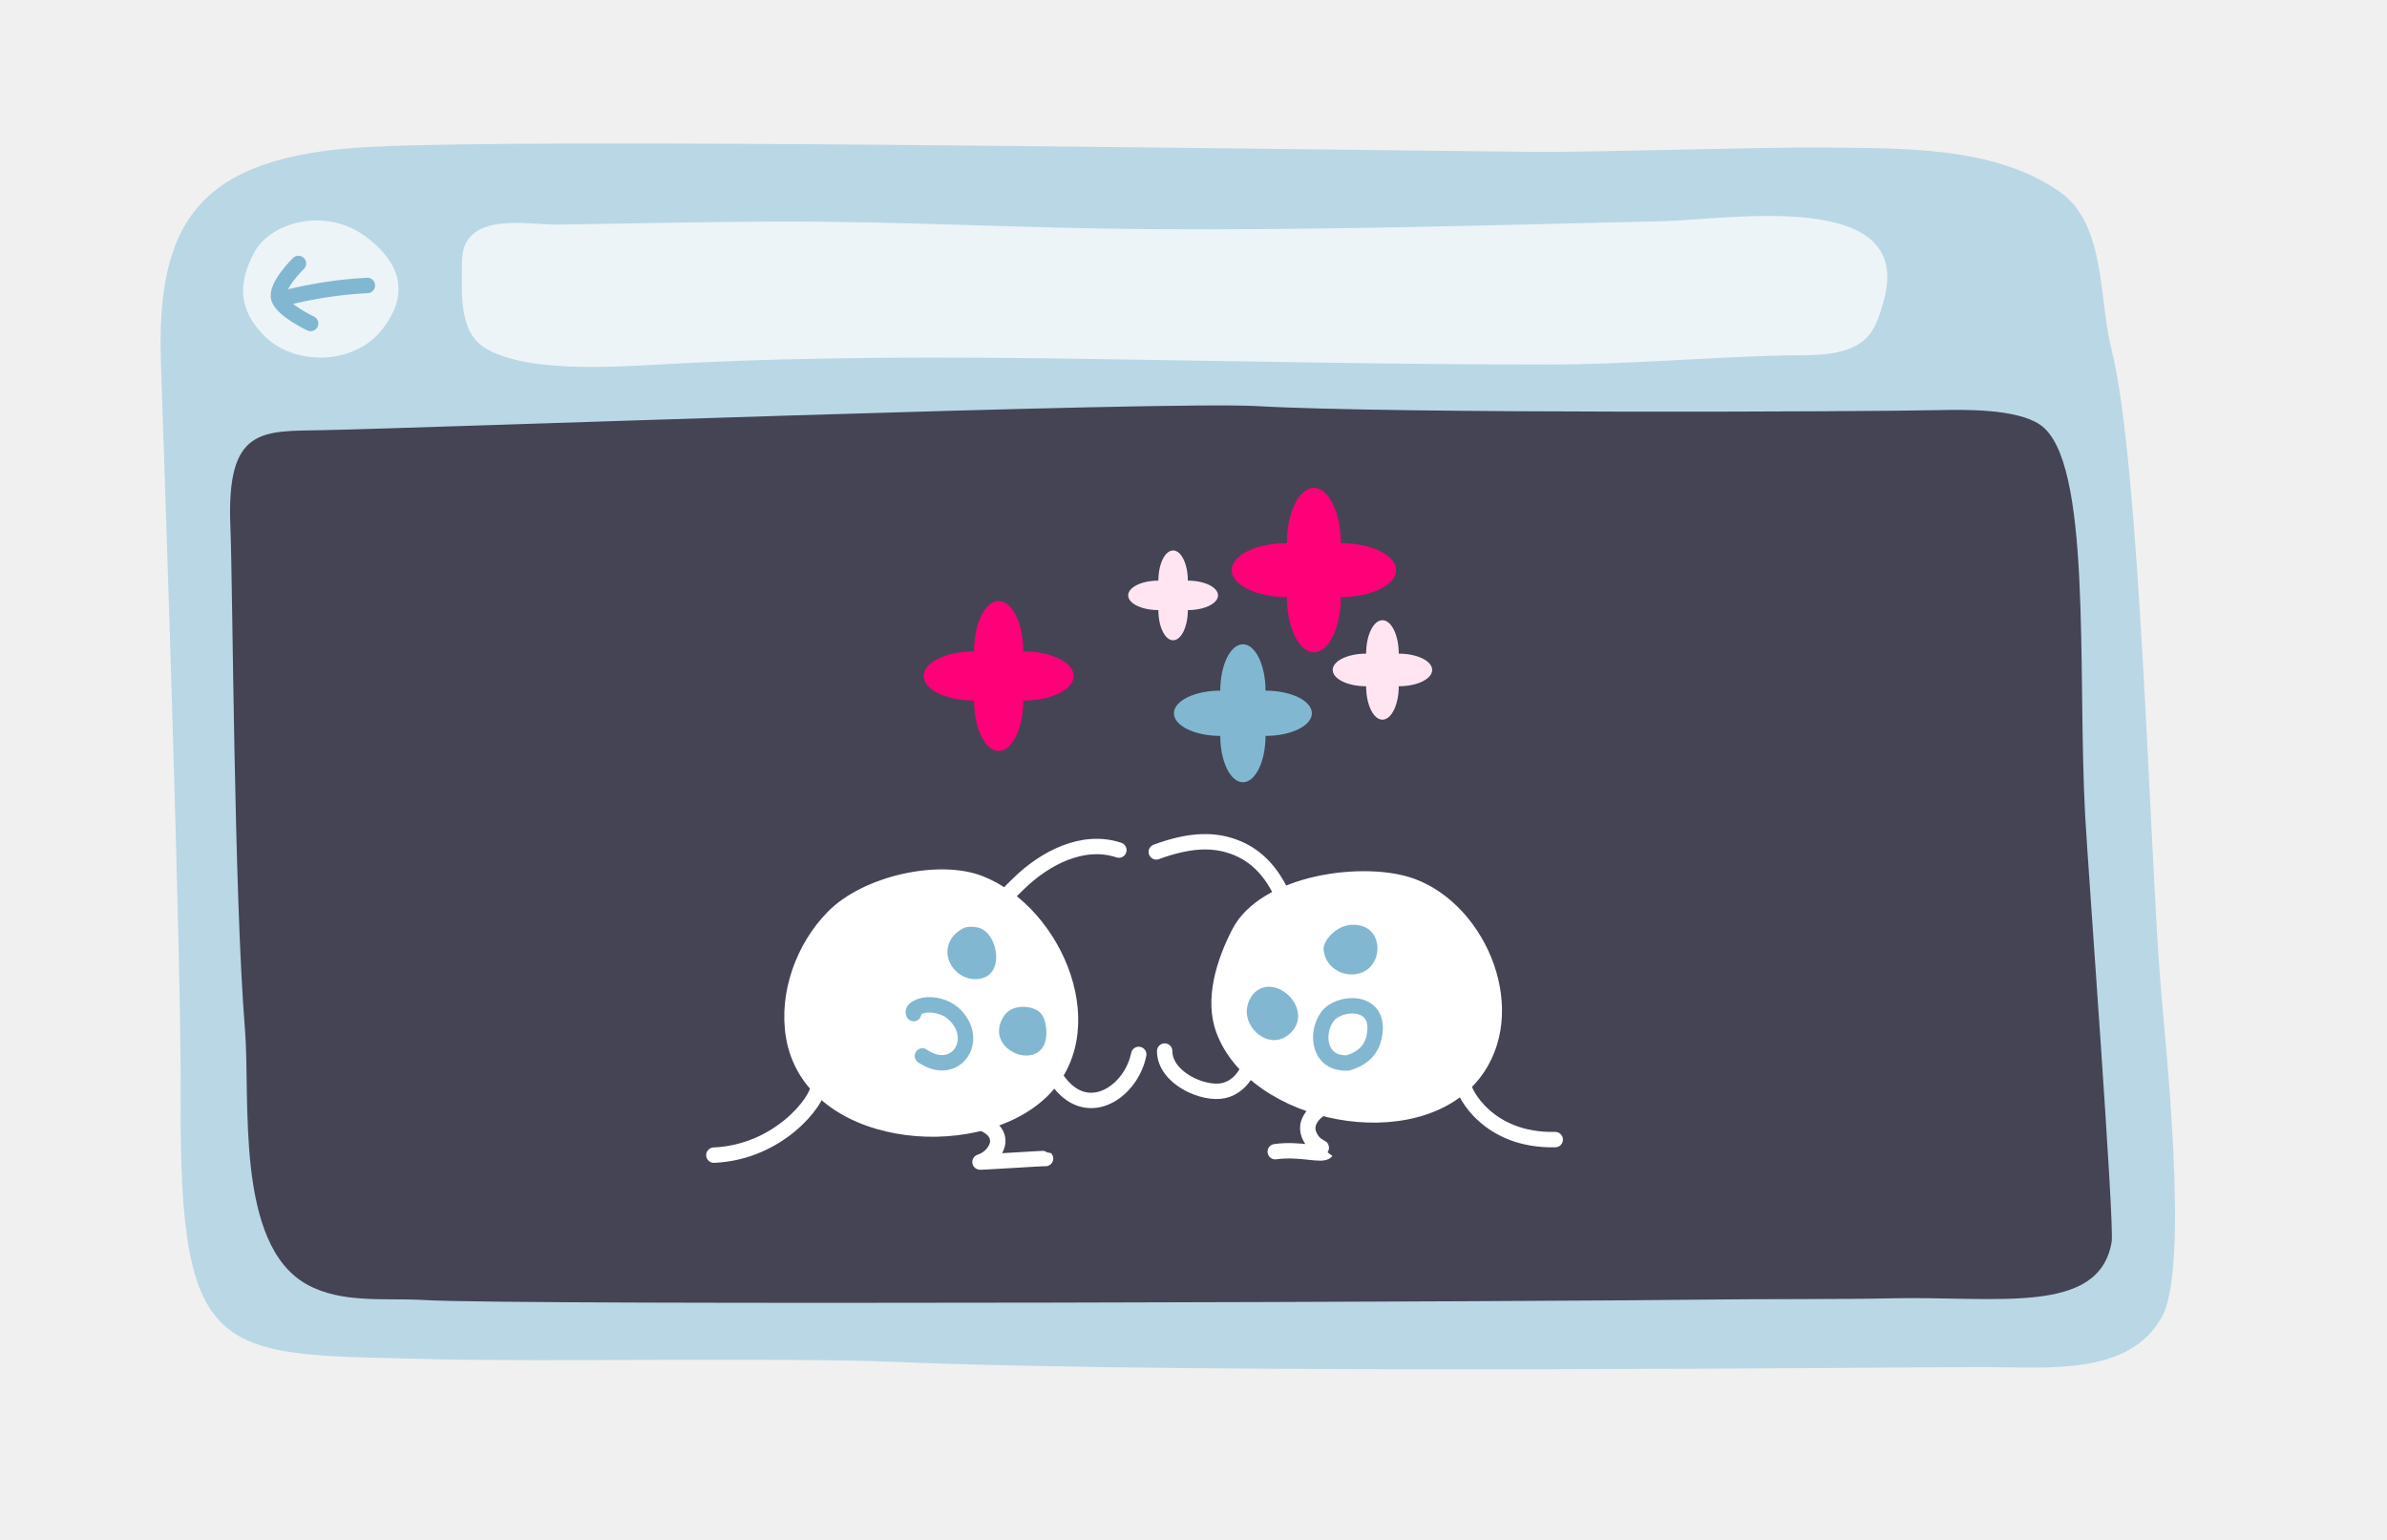
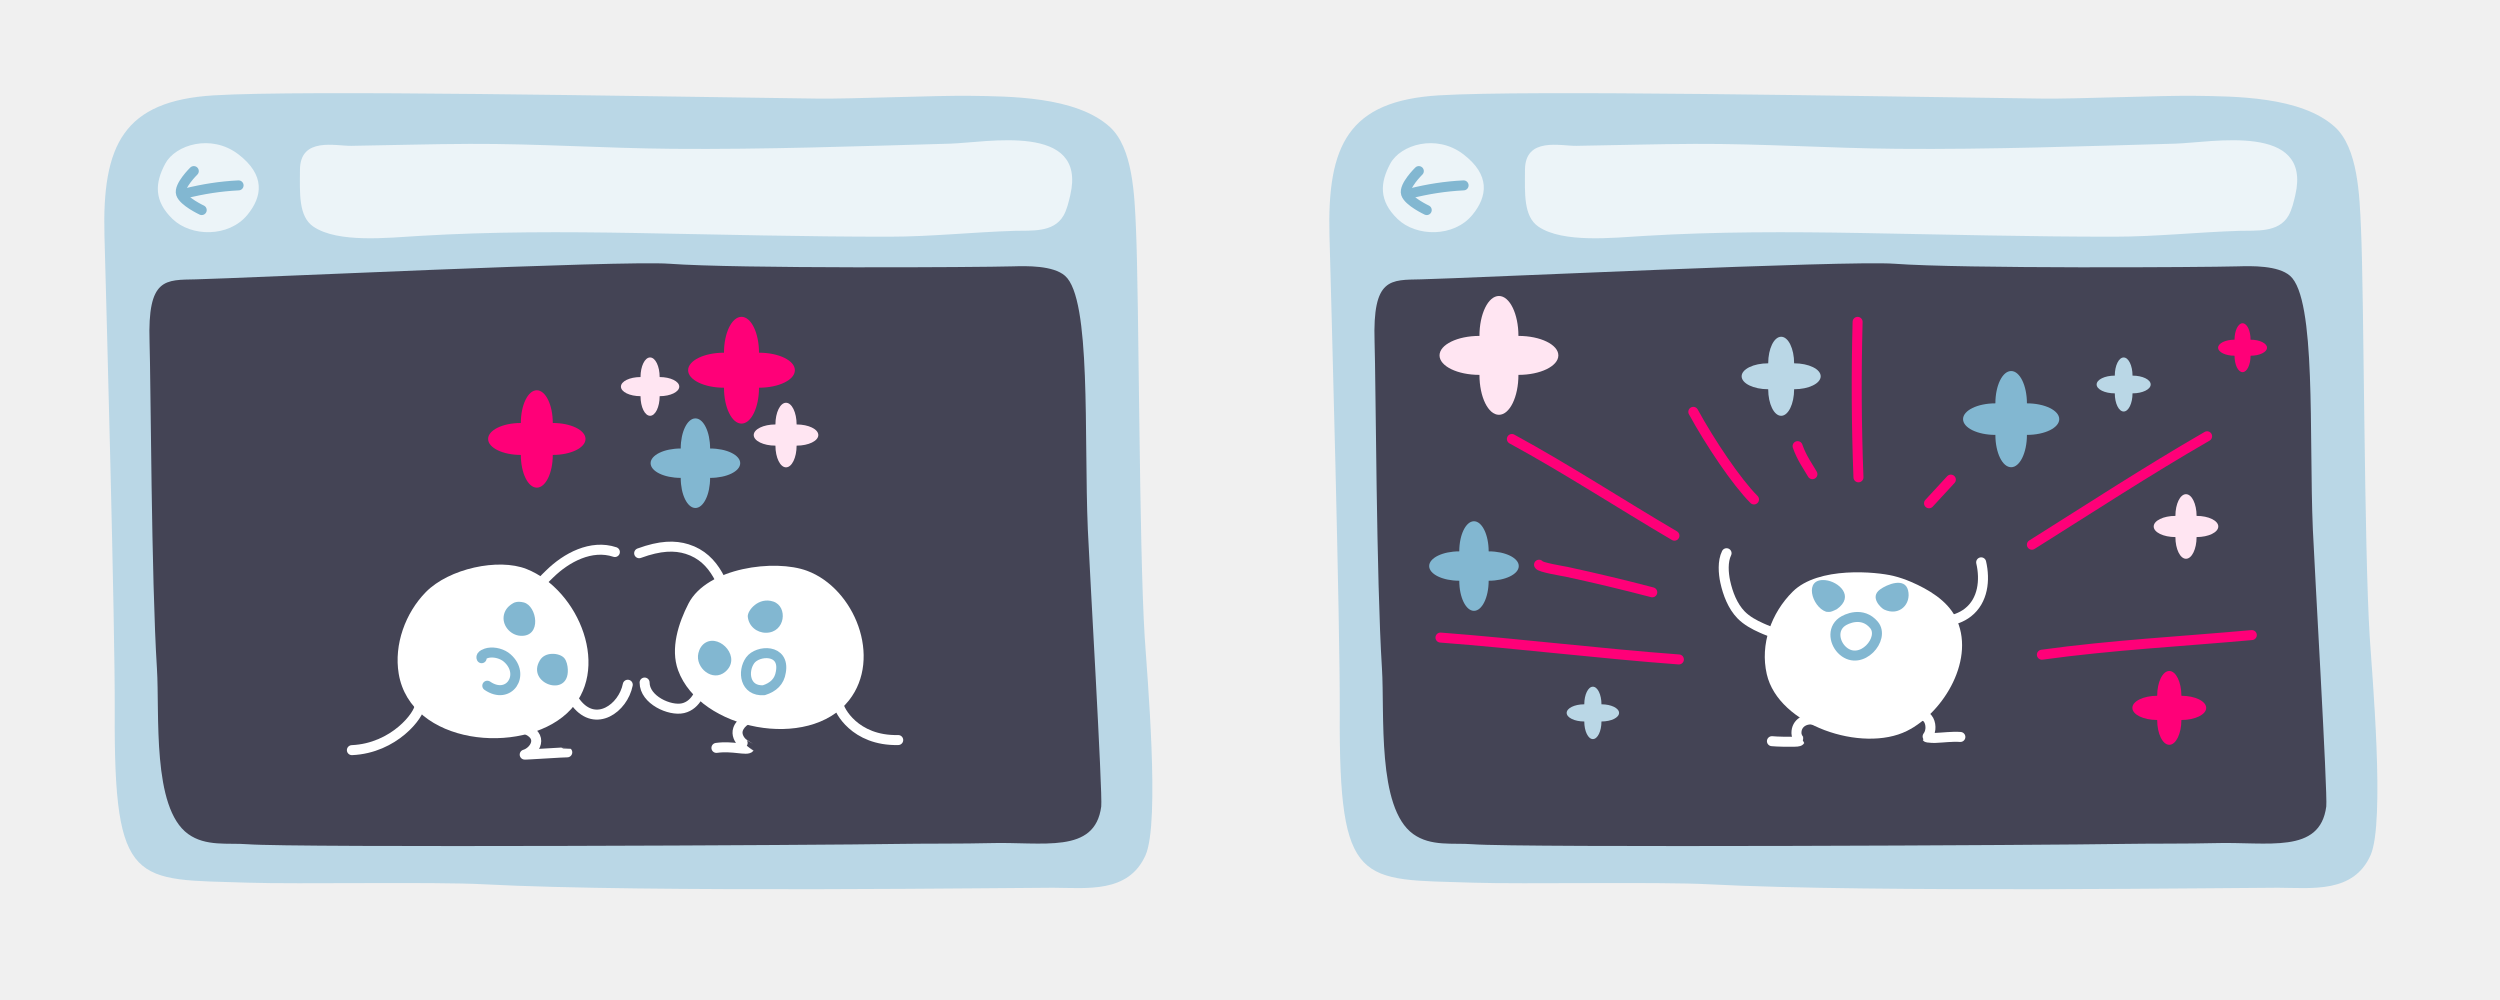
- <svg xmlns="http://www.w3.org/2000/svg" width="100%" height="100%" viewBox="0 0 310 200" version="1.1" xml:space="preserve" style="fill-rule:evenodd;clip-rule:evenodd;stroke-linecap:round;stroke-linejoin:round;stroke-miterlimit:1.5;">
-   <rect id="merging-white-space" x="0" y="0" width="310" height="200" style="fill:none;" />
+ <svg xmlns="http://www.w3.org/2000/svg" width="100%" height="100%" viewBox="0 0 500 200" version="1.1" xml:space="preserve" style="fill-rule:evenodd;clip-rule:evenodd;stroke-linecap:round;stroke-linejoin:round;stroke-miterlimit:1.5;">
+   <rect id="merging-white-space" x="0" y="0" width="500" height="200" style="fill:none;" />
  <g id="browser">
-     <path d="M48.192,19.071c22.539,-1.099 103.765,0.161 150.782,0.649c8.222,0.085 29.773,-0.651 37.995,-0.556c9.908,0.115 22.158,-0.236 30.636,5.826c5.882,4.207 4.961,13.908 6.613,20.397c3.689,14.488 4.92,63.824 6.337,82.028c0.555,7.134 3.884,37 0.212,43.618c-4.241,7.644 -14.567,6.551 -23.103,6.514c-6.894,-0.03 -101.501,1.036 -142.088,-0.691c-12.446,-0.529 -46.448,0.007 -58.918,-0.321c-28.074,-0.739 -33.417,1.139 -33.192,-34.027c0.112,-17.538 -2.139,-82.586 -2.565,-95.354c-0.608,-18.201 4.753,-26.983 27.291,-28.083Z" style="fill:#bad7e6;" />
+     <path d="M42.759,19.071c18.059,-1.099 83.142,0.161 120.814,0.649c6.588,0.085 23.856,-0.651 30.444,-0.556c7.939,0.115 21.086,0.096 27.879,6.158c4.714,4.207 5.007,13.781 5.299,20.397c0.624,14.156 0.61,63.492 1.745,81.696c0.445,7.134 3.112,37 0.17,43.618c-3.398,7.644 -11.672,6.551 -18.511,6.514c-5.524,-0.03 -81.328,1.036 -113.848,-0.691c-9.973,-0.529 -37.217,0.007 -47.209,-0.321c-22.494,-0.739 -26.775,1.139 -26.595,-34.027c0.09,-17.538 -1.713,-82.586 -2.055,-95.354c-0.487,-18.201 3.809,-26.983 21.867,-28.083Z" style="fill:#bad7e6;" />
    <path d="M33.042,32.745c2.055,-3.848 9.246,-5.988 14.599,-1.908c5.477,4.174 4.842,8.474 1.843,12.129c-3.729,4.544 -11.274,4.433 -15.007,0.801c-3.732,-3.633 -3.491,-7.174 -1.435,-11.022Z" style="fill:#ecf4f8;" />
    <path d="M36.983,38.704c3.565,-0.89 7.036,-1.447 10.732,-1.628" style="fill:none;stroke:#82b7d1;stroke-width:2px;" />
    <path d="M38.759,34.217c0,0 -3.063,2.988 -2.551,4.544c0.512,1.555 4.135,3.253 4.135,3.253" style="fill:none;stroke:#82b7d1;stroke-width:2px;" />
-     <path d="M59.996,33.959c-0.03,4.706 -0.375,9.347 3.246,11.384c5.864,3.298 17.741,2.22 25.443,1.835c17.341,-0.869 34.517,-0.83 51.91,-0.576c20.18,0.294 40.484,0.75 60.684,0.738c10.06,-0.006 20.072,-0.923 30.122,-1.175c3.786,-0.095 9.208,0.425 11.602,-3.012c0.833,-1.196 1.266,-2.77 1.649,-4.144c4.056,-14.581 -20.152,-10.481 -28.796,-10.278c-21.993,0.514 -44.578,1.186 -66.583,1.032c-16.392,-0.114 -32.263,-1.041 -48.609,-0.986c-9.466,0.032 -18.92,0.269 -28.376,0.391c-3.738,0.048 -12.251,-1.849 -12.292,4.791Z" style="fill:#ecf4f8;" />
-     <path d="M29.92,68.363c0.325,7.907 0.446,47.444 1.894,65.325c0.734,9.074 -1.34,27.863 8.011,33.114c4.536,2.547 10.251,1.744 15.231,2.043c12.155,0.732 149.446,0.189 166.943,-0.061c6.012,-0.086 17.582,-0.022 23.602,-0.16c13.643,-0.313 27.016,2.279 28.639,-7.32c0.397,-2.342 -3.06,-48.342 -3.445,-55.464c-1.016,-18.814 0.947,-46.046 -5.85,-50.679c-3.084,-2.102 -9.899,-1.97 -13.423,-1.89c-8.542,0.195 -70.68,0.488 -88.17,-0.523c-12.13,-0.701 -108.94,2.892 -121.455,3.12c-7.917,0.145 -12.506,-0.414 -11.977,12.495Z" style="fill:#445;" />
+     <path d="M59.992,33.959c-0.024,4.706 -0.313,9.347 2.709,11.384c4.892,3.298 14.801,2.22 21.228,1.835c14.468,-0.869 28.799,-0.83 43.311,-0.576c16.837,0.294 33.778,0.75 50.632,0.738c8.393,-0.006 16.747,-0.923 25.131,-1.175c3.159,-0.095 7.683,0.425 9.68,-3.012c0.695,-1.196 1.057,-2.77 1.376,-4.144c3.384,-14.581 -16.814,-10.481 -24.025,-10.278c-18.35,0.514 -37.194,1.186 -55.554,1.032c-13.676,-0.114 -26.918,-1.041 -40.557,-0.986c-7.897,0.032 -15.785,0.269 -23.675,0.391c-3.119,0.048 -10.222,-1.849 -10.256,4.791Z" style="fill:#ecf4f8;" />
+     <path d="M29.911,68.363c0.253,7.907 0.347,47.444 1.475,65.325c0.573,9.074 -1.043,27.863 6.241,33.114c3.534,2.547 7.986,1.744 11.866,2.043c9.47,0.732 116.425,0.189 130.056,-0.061c4.684,-0.086 13.697,-0.022 18.387,-0.16c10.628,-0.313 21.046,2.279 22.311,-7.32c0.309,-2.342 -2.384,-48.342 -2.684,-55.464c-0.791,-18.814 0.738,-46.046 -4.557,-50.679c-2.403,-2.102 -7.712,-1.97 -10.457,-1.89c-6.655,0.195 -55.063,0.488 -68.689,-0.523c-9.449,-0.701 -84.869,2.892 -94.618,3.12c-6.168,0.145 -9.744,-0.414 -9.331,12.495Z" style="fill:#445;" />
+   </g>
+   <g id="browser1">
+     <path d="M287.764,19.071c18.059,-1.099 83.141,0.161 120.814,0.649c6.588,0.085 23.856,-0.651 30.444,-0.556c7.939,0.115 21.086,0.096 27.879,6.158c4.713,4.207 5.007,13.781 5.299,20.397c0.624,14.156 0.609,63.492 1.745,81.696c0.445,7.134 3.112,37 0.17,43.618c-3.398,7.644 -11.672,6.551 -18.511,6.514c-5.524,-0.03 -81.328,1.036 -113.849,-0.691c-9.972,-0.529 -37.216,0.007 -47.208,-0.321c-22.494,-0.739 -26.775,1.139 -26.596,-34.027c0.09,-17.538 -1.713,-82.586 -2.054,-95.354c-0.488,-18.201 3.808,-26.983 21.867,-28.083Z" style="fill:#bad7e6;" />
+     <path d="M278.046,32.745c2.056,-3.848 9.246,-5.988 14.599,-1.908c5.478,4.174 4.843,8.474 1.843,12.129c-3.729,4.544 -11.274,4.433 -15.006,0.801c-3.732,-3.633 -3.491,-7.174 -1.436,-11.022Z" style="fill:#ecf4f8;" />
+     <path d="M281.988,38.704c3.565,-0.89 7.036,-1.447 10.731,-1.628" style="fill:none;stroke:#82b7d1;stroke-width:2px;" />
+     <path d="M283.764,34.217c0,0 -3.064,2.988 -2.552,4.544c0.512,1.555 4.136,3.253 4.136,3.253" style="fill:none;stroke:#82b7d1;stroke-width:2px;" />
+     <path d="M304.997,33.959c-0.025,4.706 -0.313,9.347 2.709,11.384c4.892,3.298 14.801,2.22 21.228,1.835c14.468,-0.869 28.799,-0.83 43.31,-0.576c16.838,0.294 33.778,0.75 50.632,0.738c8.393,-0.006 16.747,-0.923 25.131,-1.175c3.16,-0.095 7.684,0.425 9.681,-3.012c0.695,-1.196 1.056,-2.77 1.375,-4.144c3.385,-14.581 -16.813,-10.481 -24.025,-10.278c-18.35,0.514 -37.194,1.186 -55.553,1.032c-13.676,-0.114 -26.919,-1.041 -40.557,-0.986c-7.898,0.032 -15.786,0.269 -23.675,0.391c-3.119,0.048 -10.222,-1.849 -10.256,4.791Z" style="fill:#ecf4f8;" />
+     <path d="M274.916,68.363c0.252,7.907 0.347,47.444 1.475,65.325c0.572,9.074 -1.044,27.863 6.241,33.114c3.533,2.547 7.986,1.744 11.866,2.043c9.469,0.732 116.425,0.189 130.055,-0.061c4.684,-0.086 13.698,-0.022 18.388,-0.16c10.628,-0.313 21.046,2.279 22.311,-7.32c0.309,-2.342 -2.384,-48.342 -2.684,-55.464c-0.792,-18.814 0.738,-46.046 -4.558,-50.679c-2.402,-2.102 -7.711,-1.97 -10.457,-1.89c-6.654,0.195 -55.063,0.488 -68.688,-0.523c-9.45,-0.701 -84.869,2.892 -94.619,3.12c-6.167,0.145 -9.743,-0.414 -9.33,12.495Z" style="fill:#445;" />
  </g>
  <g id="white-right">
-     <path d="M172.492,143.515c0.12,0 -0.844,0.423 -0.998,0.512c-0.691,0.4 -1.293,1.072 -1.552,1.835c-0.336,0.992 0.176,2.071 0.918,2.731c0.079,0.07 1.414,0.915 1.408,0.922c-0.546,0.679 -3.39,-0.395 -6.651,0.064" style="fill:none;stroke:#fff;stroke-width:2px;" />
-     <path d="M190.116,141.089c0,0.742 3.085,7.121 11.862,6.92" style="fill:none;stroke:#fff;stroke-width:2px;" />
-     <path d="M183.764,114.165c-6.445,-2.409 -20.018,-0.649 -23.724,6.529c-2.003,3.879 -3.68,9.007 -2.086,13.369c4.361,11.935 26.165,16.21 34.178,6.007c6.69,-8.517 1.108,-22.364 -8.368,-25.905Z" style="fill:#fff;" />
-     <path d="M162.618,136.393c0.162,1.52 -1.001,4.617 -3.663,5.244c-2.663,0.627 -7.699,-1.66 -7.699,-5.128" style="fill:none;stroke:#fff;stroke-width:2px;" />
-     <path d="M150.164,110.644c4.247,-1.56 7.144,-1.592 9.594,-0.829c5.796,1.806 7.538,7.656 8.946,12.816" style="fill:none;stroke:#fff;stroke-width:2px;" />
-     <path d="M167.389,134.356c3.308,-2.798 -0.969,-7.501 -3.897,-5.858c-0.792,0.445 -1.279,1.25 -1.486,2.136c-0.686,2.93 2.864,5.854 5.383,3.722Z" style="fill:#82b7d1;" />
-     <path d="M177.008,120.315c-2.955,-0.996 -5.225,1.804 -5.118,3.005c0.17,1.925 1.811,3.241 3.645,3.234c3.883,-0.014 4.428,-5.242 1.473,-6.239Z" style="fill:#82b7d1;" />
-     <path d="M178.503,134.415c0.854,-4.709 -4.639,-4.447 -6.139,-2.347c-1.585,2.218 -1.064,6.236 2.736,5.977c1.891,-0.59 3.113,-1.728 3.403,-3.63Z" style="fill:none;stroke:#82b7d1;stroke-width:2px;" />
+     <path d="M150.159,143.515c0.12,0 -0.844,0.423 -0.998,0.512c-0.691,0.4 -1.293,1.072 -1.552,1.835c-0.337,0.992 0.175,2.071 0.918,2.731c0.078,0.07 1.414,0.915 1.407,0.922c-0.545,0.679 -3.39,-0.395 -6.65,0.064" style="fill:none;stroke:#fff;stroke-width:2px;" />
+     <path d="M167.783,141.089c0,0.742 3.084,7.121 11.861,6.92" style="fill:none;stroke:#fff;stroke-width:2px;" />
+     <path d="M161.431,114.165c-6.445,-2.409 -20.018,-0.649 -23.724,6.529c-2.003,3.879 -3.68,9.007 -2.086,13.369c4.36,11.935 26.165,16.21 34.178,6.007c6.69,-8.517 1.107,-22.364 -8.368,-25.905Z" style="fill:#fff;" />
+     <path d="M140.285,136.393c0.161,1.52 -1.001,4.617 -3.664,5.244c-2.662,0.627 -7.699,-1.66 -7.699,-5.128" style="fill:none;stroke:#fff;stroke-width:2px;" />
+     <path d="M127.831,110.644c4.247,-1.56 7.143,-1.592 9.593,-0.829c5.797,1.806 7.539,7.656 8.946,12.816" style="fill:none;stroke:#fff;stroke-width:2px;" />
+     <path d="M145.056,134.356c3.307,-2.798 -0.969,-7.501 -3.898,-5.858c-0.792,0.445 -1.278,1.25 -1.485,2.136c-0.687,2.93 2.864,5.854 5.383,3.722Z" style="fill:#82b7d1;" />
+     <path d="M154.674,120.315c-2.955,-0.996 -5.224,1.804 -5.118,3.005c0.171,1.925 1.812,3.241 3.645,3.234c3.883,-0.014 4.428,-5.242 1.473,-6.239Z" style="fill:#82b7d1;" />
+     <path d="M156.169,134.415c0.854,-4.709 -4.638,-4.447 -6.139,-2.347c-1.584,2.218 -1.063,6.236 2.737,5.977c1.891,-0.59 3.113,-1.728 3.402,-3.63Z" style="fill:none;stroke:#82b7d1;stroke-width:2px;" />
  </g>
  <g id="white-left">
-     <path d="M127.643,113.802c-5.642,-2.231 -15.524,-0.096 -20.153,4.627c-4.069,4.151 -6.389,10.476 -5.415,16.317c2.374,14.225 24.46,16.395 33.642,7.917c9.16,-8.458 2.433,-24.708 -8.074,-28.861Z" style="fill:#fff;" />
-     <path d="M136.413,134.643c0,2.268 -0.388,4.002 1.198,6.013c3.869,4.906 9.337,1.003 10.276,-3.71" style="fill:none;stroke:#fff;stroke-width:2px;" />
-     <path d="M129.162,119.142c-0.489,-0.98 2.608,-3.864 3.121,-4.367c3.32,-3.256 8.295,-5.945 13.025,-4.369" style="fill:none;stroke:#fff;stroke-width:2px;" />
-     <path d="M126.996,145.656c4.39,1.433 2.282,4.694 0.276,5.263c-0.258,0.073 8.457,-0.507 8.514,-0.45" style="fill:none;stroke:#fff;stroke-width:2px;" />
-     <path d="M106.262,141.116c-0.004,1.842 -5.094,8.541 -13.553,8.912" style="fill:none;stroke:#fff;stroke-width:2px;" />
-     <path d="M127.073,120.485c-1.252,-0.308 -1.916,0.044 -2.01,0.095c-0.94,0.515 -1.65,1.225 -1.924,2.288c-0.535,2.079 1.195,4.163 3.29,4.291c4.321,0.263 3.321,-6.015 0.644,-6.674Z" style="fill:#82b7d1;" />
-     <path d="M135.195,131.63c-0.447,-0.527 -1.404,-0.907 -2.506,-0.859c-0.967,0.041 -1.849,0.425 -2.375,1.285c-2.843,4.649 5.819,7.632 5.583,1.849c-0.033,-0.821 -0.255,-1.748 -0.702,-2.275Z" style="fill:#82b7d1;" />
-     <path d="M118.659,131.641c-0.311,-0.623 0.951,-1.011 1.331,-1.078c1.281,-0.226 2.833,0.194 3.803,1.053c3.727,3.302 0.348,8.516 -4.002,5.526" style="fill:none;stroke:#82b7d1;stroke-width:2px;" />
+     <path d="M105.31,113.802c-5.642,-2.231 -15.524,-0.096 -20.154,4.627c-4.068,4.151 -6.389,10.476 -5.414,16.317c2.374,14.225 24.459,16.395 33.642,7.917c9.16,-8.458 2.432,-24.708 -8.074,-28.861Z" style="fill:#fff;" />
+     <path d="M114.08,134.643c0,2.268 -0.389,4.002 1.198,6.013c3.869,4.906 9.337,1.003 10.275,-3.71" style="fill:none;stroke:#fff;stroke-width:2px;" />
+     <path d="M106.829,119.142c-0.489,-0.98 2.607,-3.864 3.12,-4.367c3.321,-3.256 8.296,-5.945 13.026,-4.369" style="fill:none;stroke:#fff;stroke-width:2px;" />
+     <path d="M104.662,145.656c4.391,1.433 2.282,4.694 0.277,5.263c-0.258,0.073 8.457,-0.507 8.514,-0.45" style="fill:none;stroke:#fff;stroke-width:2px;" />
+     <path d="M83.928,141.116c-0.003,1.842 -5.094,8.541 -13.552,8.912" style="fill:none;stroke:#fff;stroke-width:2px;" />
+     <path d="M104.74,120.485c-1.253,-0.308 -1.917,0.044 -2.01,0.095c-0.94,0.515 -1.651,1.225 -1.924,2.288c-0.535,2.079 1.195,4.163 3.289,4.291c4.321,0.263 3.322,-6.015 0.645,-6.674Z" style="fill:#82b7d1;" />
+     <path d="M112.862,131.63c-0.447,-0.527 -1.404,-0.907 -2.506,-0.859c-0.967,0.041 -1.849,0.425 -2.375,1.285c-2.843,4.649 5.818,7.632 5.583,1.849c-0.033,-0.821 -0.255,-1.748 -0.702,-2.275Z" style="fill:#82b7d1;" />
+     <path d="M96.326,131.641c-0.311,-0.623 0.95,-1.011 1.331,-1.078c1.281,-0.226 2.833,0.194 3.802,1.053c3.728,3.302 0.348,8.516 -4.001,5.526" style="fill:none;stroke:#82b7d1;stroke-width:2px;" />
  </g>
-   <path d="M126.501,84.597c0,-3.612 1.431,-6.545 3.194,-6.545c1.763,0 3.195,2.933 3.195,6.545c3.612,0 6.545,1.432 6.545,3.195c0,1.763 -2.933,3.194 -6.545,3.194c0,3.613 -1.432,6.545 -3.195,6.545c-1.763,0 -3.194,-2.932 -3.194,-6.545c-3.613,0 -6.546,-1.431 -6.546,-3.194c0,-1.763 2.933,-3.195 6.546,-3.195Z" style="fill:#ff0078;" />
-   <path d="M167.131,70.54c0,-3.961 1.569,-7.176 3.502,-7.176c1.933,0 3.502,3.215 3.502,7.176c3.96,0 7.175,1.569 7.175,3.502c0,1.932 -3.215,3.501 -7.175,3.501c0,3.961 -1.569,7.176 -3.502,7.176c-1.933,0 -3.502,-3.215 -3.502,-7.176c-3.96,0 -7.176,-1.569 -7.176,-3.501c0,-1.933 3.216,-3.502 7.176,-3.502Z" style="fill:#ff0078;" />
-   <path d="M177.42,84.892c0,-2.395 0.949,-4.34 2.118,-4.34c1.169,0 2.118,1.945 2.118,4.34c2.396,0 4.341,0.949 4.341,2.118c0,1.169 -1.945,2.119 -4.341,2.119c0,2.395 -0.949,4.34 -2.118,4.34c-1.169,0 -2.118,-1.945 -2.118,-4.34c-2.396,0 -4.341,-0.95 -4.341,-2.119c0,-1.169 1.945,-2.118 4.341,-2.118Z" style="fill:#ffe5f2;" />
-   <path d="M158.478,89.7c0,-3.323 1.316,-6.021 2.938,-6.021c1.622,0 2.938,2.698 2.938,6.021c3.323,0 6.021,1.317 6.021,2.938c0,1.622 -2.698,2.939 -6.021,2.939c0,3.323 -1.316,6.021 -2.938,6.021c-1.622,0 -2.938,-2.698 -2.938,-6.021c-3.323,0 -6.021,-1.317 -6.021,-2.939c0,-1.621 2.698,-2.938 6.021,-2.938Z" style="fill:#82b7d1;" />
-   <path d="M150.438,75.411c0,-2.164 0.858,-3.921 1.914,-3.921c1.056,0 1.913,1.757 1.913,3.921c2.164,0 3.92,0.857 3.92,1.913c0,1.056 -1.756,1.913 -3.92,1.913c0,2.164 -0.857,3.921 -1.913,3.921c-1.056,0 -1.914,-1.757 -1.914,-3.921c-2.163,0 -3.92,-0.857 -3.92,-1.913c0,-1.056 1.757,-1.913 3.92,-1.913Z" style="fill:#ffe5f2;" />
+   <path d="M104.168,84.597c0,-3.612 1.431,-6.545 3.194,-6.545c1.763,0 3.194,2.933 3.194,6.545c3.613,0 6.546,1.432 6.546,3.195c0,1.763 -2.933,3.194 -6.546,3.194c0,3.613 -1.431,6.545 -3.194,6.545c-1.763,0 -3.194,-2.932 -3.194,-6.545c-3.613,0 -6.546,-1.431 -6.546,-3.194c0,-1.763 2.933,-3.195 6.546,-3.195Z" style="fill:#ff0078;" />
+   <path d="M295.891,67.181c0,-4.407 1.747,-7.985 3.897,-7.985c2.151,0 3.898,3.578 3.898,7.985c4.407,0 7.985,1.747 7.985,3.897c0,2.151 -3.578,3.898 -7.985,3.898c0,4.407 -1.747,7.985 -3.898,7.985c-2.15,0 -3.897,-3.578 -3.897,-7.985c-4.407,0 -7.985,-1.747 -7.985,-3.898c0,-2.15 3.578,-3.897 7.985,-3.897Z" style="fill:#ffe5f2;" />
+   <path d="M316.856,140.861c0,-1.943 0.77,-3.521 1.718,-3.521c0.949,0 1.719,1.578 1.719,3.521c1.943,0 3.521,0.77 3.521,1.719c0,0.948 -1.578,1.718 -3.521,1.718c0,1.944 -0.77,3.521 -1.719,3.521c-0.948,0 -1.718,-1.577 -1.718,-3.521c-1.944,0 -3.522,-0.77 -3.522,-1.718c0,-0.949 1.578,-1.719 3.522,-1.719Z" style="fill:#bad7e6;" />
+   <path d="M431.436,139.157c0,-2.738 1.085,-4.961 2.421,-4.961c1.337,0 2.422,2.223 2.422,4.961c2.738,0 4.961,1.085 4.961,2.421c0,1.336 -2.223,2.421 -4.961,2.421c0,2.739 -1.085,4.962 -2.422,4.962c-1.336,0 -2.421,-2.223 -2.421,-4.962c-2.738,0 -4.961,-1.085 -4.961,-2.421c0,-1.336 2.223,-2.421 4.961,-2.421Z" style="fill:#ff0078;" />
+   <path d="M144.798,70.54c0,-3.961 1.569,-7.176 3.502,-7.176c1.932,0 3.501,3.215 3.501,7.176c3.961,0 7.176,1.569 7.176,3.502c0,1.932 -3.215,3.501 -7.176,3.501c0,3.961 -1.569,7.176 -3.501,7.176c-1.933,0 -3.502,-3.215 -3.502,-7.176c-3.961,0 -7.176,-1.569 -7.176,-3.501c0,-1.933 3.215,-3.502 7.176,-3.502Z" style="fill:#ff0078;" />
+   <path d="M446.906,67.938c0,-1.815 0.719,-3.288 1.604,-3.288c0.886,0 1.604,1.473 1.604,3.288c1.815,0 3.288,0.718 3.288,1.604c0,0.885 -1.473,1.604 -3.288,1.604c0,1.814 -0.718,3.287 -1.604,3.287c-0.885,0 -1.604,-1.473 -1.604,-3.287c-1.814,0 -3.287,-0.719 -3.287,-1.604c0,-0.886 1.473,-1.604 3.287,-1.604Z" style="fill:#ff0078;" />
+   <path d="M155.086,84.892c0,-2.395 0.949,-4.34 2.119,-4.34c1.169,0 2.118,1.945 2.118,4.34c2.395,0 4.34,0.949 4.34,2.118c0,1.169 -1.945,2.119 -4.34,2.119c0,2.395 -0.949,4.34 -2.118,4.34c-1.17,0 -2.119,-1.945 -2.119,-4.34c-2.395,0 -4.34,-0.95 -4.34,-2.119c0,-1.169 1.945,-2.118 4.34,-2.118Z" style="fill:#ffe5f2;" />
+   <path d="M435.081,103.178c0,-2.396 0.949,-4.341 2.118,-4.341c1.169,0 2.118,1.945 2.118,4.341c2.396,0 4.341,0.949 4.341,2.118c0,1.169 -1.945,2.118 -4.341,2.118c0,2.396 -0.949,4.341 -2.118,4.341c-1.169,0 -2.118,-1.945 -2.118,-4.341c-2.396,0 -4.341,-0.949 -4.341,-2.118c0,-1.169 1.945,-2.118 4.341,-2.118Z" style="fill:#ffe5f2;" />
+   <path d="M136.144,89.7c0,-3.323 1.317,-6.021 2.939,-6.021c1.621,0 2.938,2.698 2.938,6.021c3.323,0 6.021,1.317 6.021,2.938c0,1.622 -2.698,2.939 -6.021,2.939c0,3.323 -1.317,6.021 -2.938,6.021c-1.622,0 -2.939,-2.698 -2.939,-6.021c-3.323,0 -6.021,-1.317 -6.021,-2.939c0,-1.621 2.698,-2.938 6.021,-2.938Z" style="fill:#82b7d1;" />
+   <path d="M291.855,110.272c0,-3.324 1.317,-6.021 2.939,-6.021c1.621,0 2.938,2.697 2.938,6.021c3.323,0 6.021,1.316 6.021,2.938c0,1.622 -2.698,2.938 -6.021,2.938c0,3.323 -1.317,6.021 -2.938,6.021c-1.622,0 -2.939,-2.698 -2.939,-6.021c-3.323,0 -6.021,-1.316 -6.021,-2.938c0,-1.622 2.698,-2.938 6.021,-2.938Z" style="fill:#82b7d1;" />
+   <path d="M128.105,75.411c0,-2.164 0.857,-3.921 1.913,-3.921c1.056,0 1.913,1.757 1.913,3.921c2.164,0 3.921,0.857 3.921,1.913c0,1.056 -1.757,1.913 -3.921,1.913c0,2.164 -0.857,3.921 -1.913,3.921c-1.056,0 -1.913,-1.757 -1.913,-3.921c-2.164,0 -3.92,-0.857 -3.92,-1.913c0,-1.056 1.756,-1.913 3.92,-1.913Z" style="fill:#ffe5f2;" />
+   <path d="M399.076,80.67c0,-3.567 1.413,-6.464 3.154,-6.464c1.742,0 3.155,2.897 3.155,6.464c3.568,0 6.465,1.414 6.465,3.155c0,1.741 -2.897,3.155 -6.465,3.155c0,3.568 -1.413,6.465 -3.155,6.465c-1.741,0 -3.154,-2.897 -3.154,-6.465c-3.568,0 -6.465,-1.414 -6.465,-3.155c0,-1.741 2.897,-3.155 6.465,-3.155Z" style="fill:#82b7d1;" />
+   <path d="M422.959,75.125c0,-2.005 0.794,-3.632 1.773,-3.632c0.978,0 1.772,1.627 1.772,3.632c2.005,0 3.633,0.794 3.633,1.773c0,0.978 -1.628,1.772 -3.633,1.772c0,2.005 -0.794,3.633 -1.772,3.633c-0.979,0 -1.773,-1.628 -1.773,-3.633c-2.005,0 -3.633,-0.794 -3.633,-1.772c0,-0.979 1.628,-1.773 3.633,-1.773Z" style="fill:#bad7e6;" />
+   <path d="M353.64,72.663c0,-2.932 1.162,-5.312 2.593,-5.312c1.431,0 2.592,2.38 2.592,5.312c2.932,0 5.313,1.162 5.313,2.593c0,1.431 -2.381,2.593 -5.313,2.593c0,2.932 -1.161,5.312 -2.592,5.312c-1.431,0 -2.593,-2.38 -2.593,-5.312c-2.932,0 -5.312,-1.162 -5.312,-2.593c0,-1.431 2.38,-2.593 5.312,-2.593Z" style="fill:#bad7e6;" />
+   <g id="fusioned-white-space">
+     <path d="M378.665,115.177c-3.339,-0.815 -14.977,-1.969 -20.131,3.158c-4.292,4.271 -6.544,10.525 -5.182,16.488c2.343,10.261 19.12,15.822 28.053,11.355c7.439,-3.72 13.882,-14.627 9.682,-22.777c-1.725,-3.348 -5.458,-5.55 -8.817,-7c-1.167,-0.504 -2.369,-0.922 -3.605,-1.224Z" style="fill:#fff;" />
+     <path d="M388.777,124.198c0.915,-0.023 1.814,-0.191 2.67,-0.515c0.768,-0.291 1.498,-0.683 2.146,-1.191c3.027,-2.371 3.461,-6.492 2.64,-10.024" style="fill:none;stroke:#fff;stroke-width:2px;" />
+     <path d="M355.17,126.557c-1.014,-0.137 -1.951,-0.555 -2.877,-0.966c-1.442,-0.64 -2.962,-1.468 -4.075,-2.611c-1.705,-1.751 -2.656,-4.283 -3.168,-6.63c-0.368,-1.688 -0.542,-4.078 0.263,-5.707" style="fill:none;stroke:#fff;stroke-width:2px;" />
+     <path d="M363.034,144.016c-1.827,-0.507 -3.793,0.553 -3.743,2.611c0.009,0.372 0.148,0.751 0.344,1.064c0.033,0.052 0.337,0.43 0.332,0.439c-0.137,0.218 -0.96,0.214 -1.171,0.218c-1.142,0.024 -3.284,-0.003 -4.411,-0.112" style="fill:none;stroke:#fff;stroke-width:2px;" />
+     <path d="M382.537,143.754c0.506,-0.326 1.114,-0.597 1.723,-0.622c1.443,-0.059 1.942,1.553 1.815,2.717c-0.043,0.393 -0.149,0.758 -0.338,1.106c-0.064,0.118 -0.135,0.229 -0.213,0.338c-0.018,0.024 -0.135,0.158 -0.13,0.165c0.039,0.052 0.282,0.052 0.35,0.061c0.426,0.059 0.863,0.082 1.293,0.065c1.653,-0.064 3.388,-0.314 5.037,-0.193" style="fill:none;stroke:#fff;stroke-width:2px;" />
+     <path d="M365.218,122.347c-2.849,-0.953 -4.584,-6.783 -0.118,-6.313c2.618,0.275 5.921,3.21 2.278,5.797c0,0 -0.863,0.439 -1.238,0.519c-0.375,0.08 -0.922,-0.003 -0.922,-0.003Z" style="fill:#82b7d1;" />
+     <path d="M376.829,121.91c-0.593,-0.276 -2.958,-2.441 -0.836,-4.006c1.391,-1.025 4.96,-2.503 5.618,0.154c0.678,2.736 -1.736,5.27 -4.782,3.852Z" style="fill:#82b7d1;" />
+     <path d="M374.795,124.979c-2.301,-2.744 -5.557,-1.224 -6.408,-0.598c-2.027,1.491 -1.494,4.336 0.22,5.811c3.637,3.129 8.49,-2.47 6.188,-5.213Z" style="fill:none;stroke:#82b7d1;stroke-width:2px;" />
+   </g>
+   <path d="M371.52,64.371c-0.273,10.368 -0.229,20.732 0.172,31.094" style="fill:none;stroke:#ff0078;stroke-width:2px;" />
+   <path d="M385.805,100.656c1.458,-1.574 2.897,-3.166 4.364,-4.733" style="fill:none;stroke:#ff0078;stroke-width:2px;" />
+   <path d="M406.377,108.943c11.63,-7.306 23.148,-14.823 35.042,-21.687" style="fill:none;stroke:#ff0078;stroke-width:2px;" />
+   <path d="M302.376,87.799c11.082,6.042 21.638,12.95 32.512,19.335" style="fill:none;stroke:#ff0078;stroke-width:2px;" />
+   <path d="M359.521,89.228c0.813,2.393 2.215,4.274 2.962,5.609" style="fill:none;stroke:#ff0078;stroke-width:2px;" />
+   <path d="M408.376,130.942c13.869,-1.924 28.029,-2.665 41.987,-3.926" style="fill:none;stroke:#ff0078;stroke-width:2px;" />
+   <path d="M288.094,127.514c15.914,1.224 31.761,3.193 47.684,4.377" style="fill:none;stroke:#ff0078;stroke-width:2px;" />
+   <path d="M338.663,82.371c3.277,6.015 8.599,13.982 12.136,17.519" style="fill:none;stroke:#ff0078;stroke-width:2px;" />
+   <path d="M307.807,112.943c-0.002,0.503 5.09,1.326 5.49,1.413c5.767,1.254 11.454,2.604 17.157,4.106" style="fill:none;stroke:#ff0078;stroke-width:2px;" />
</svg>
